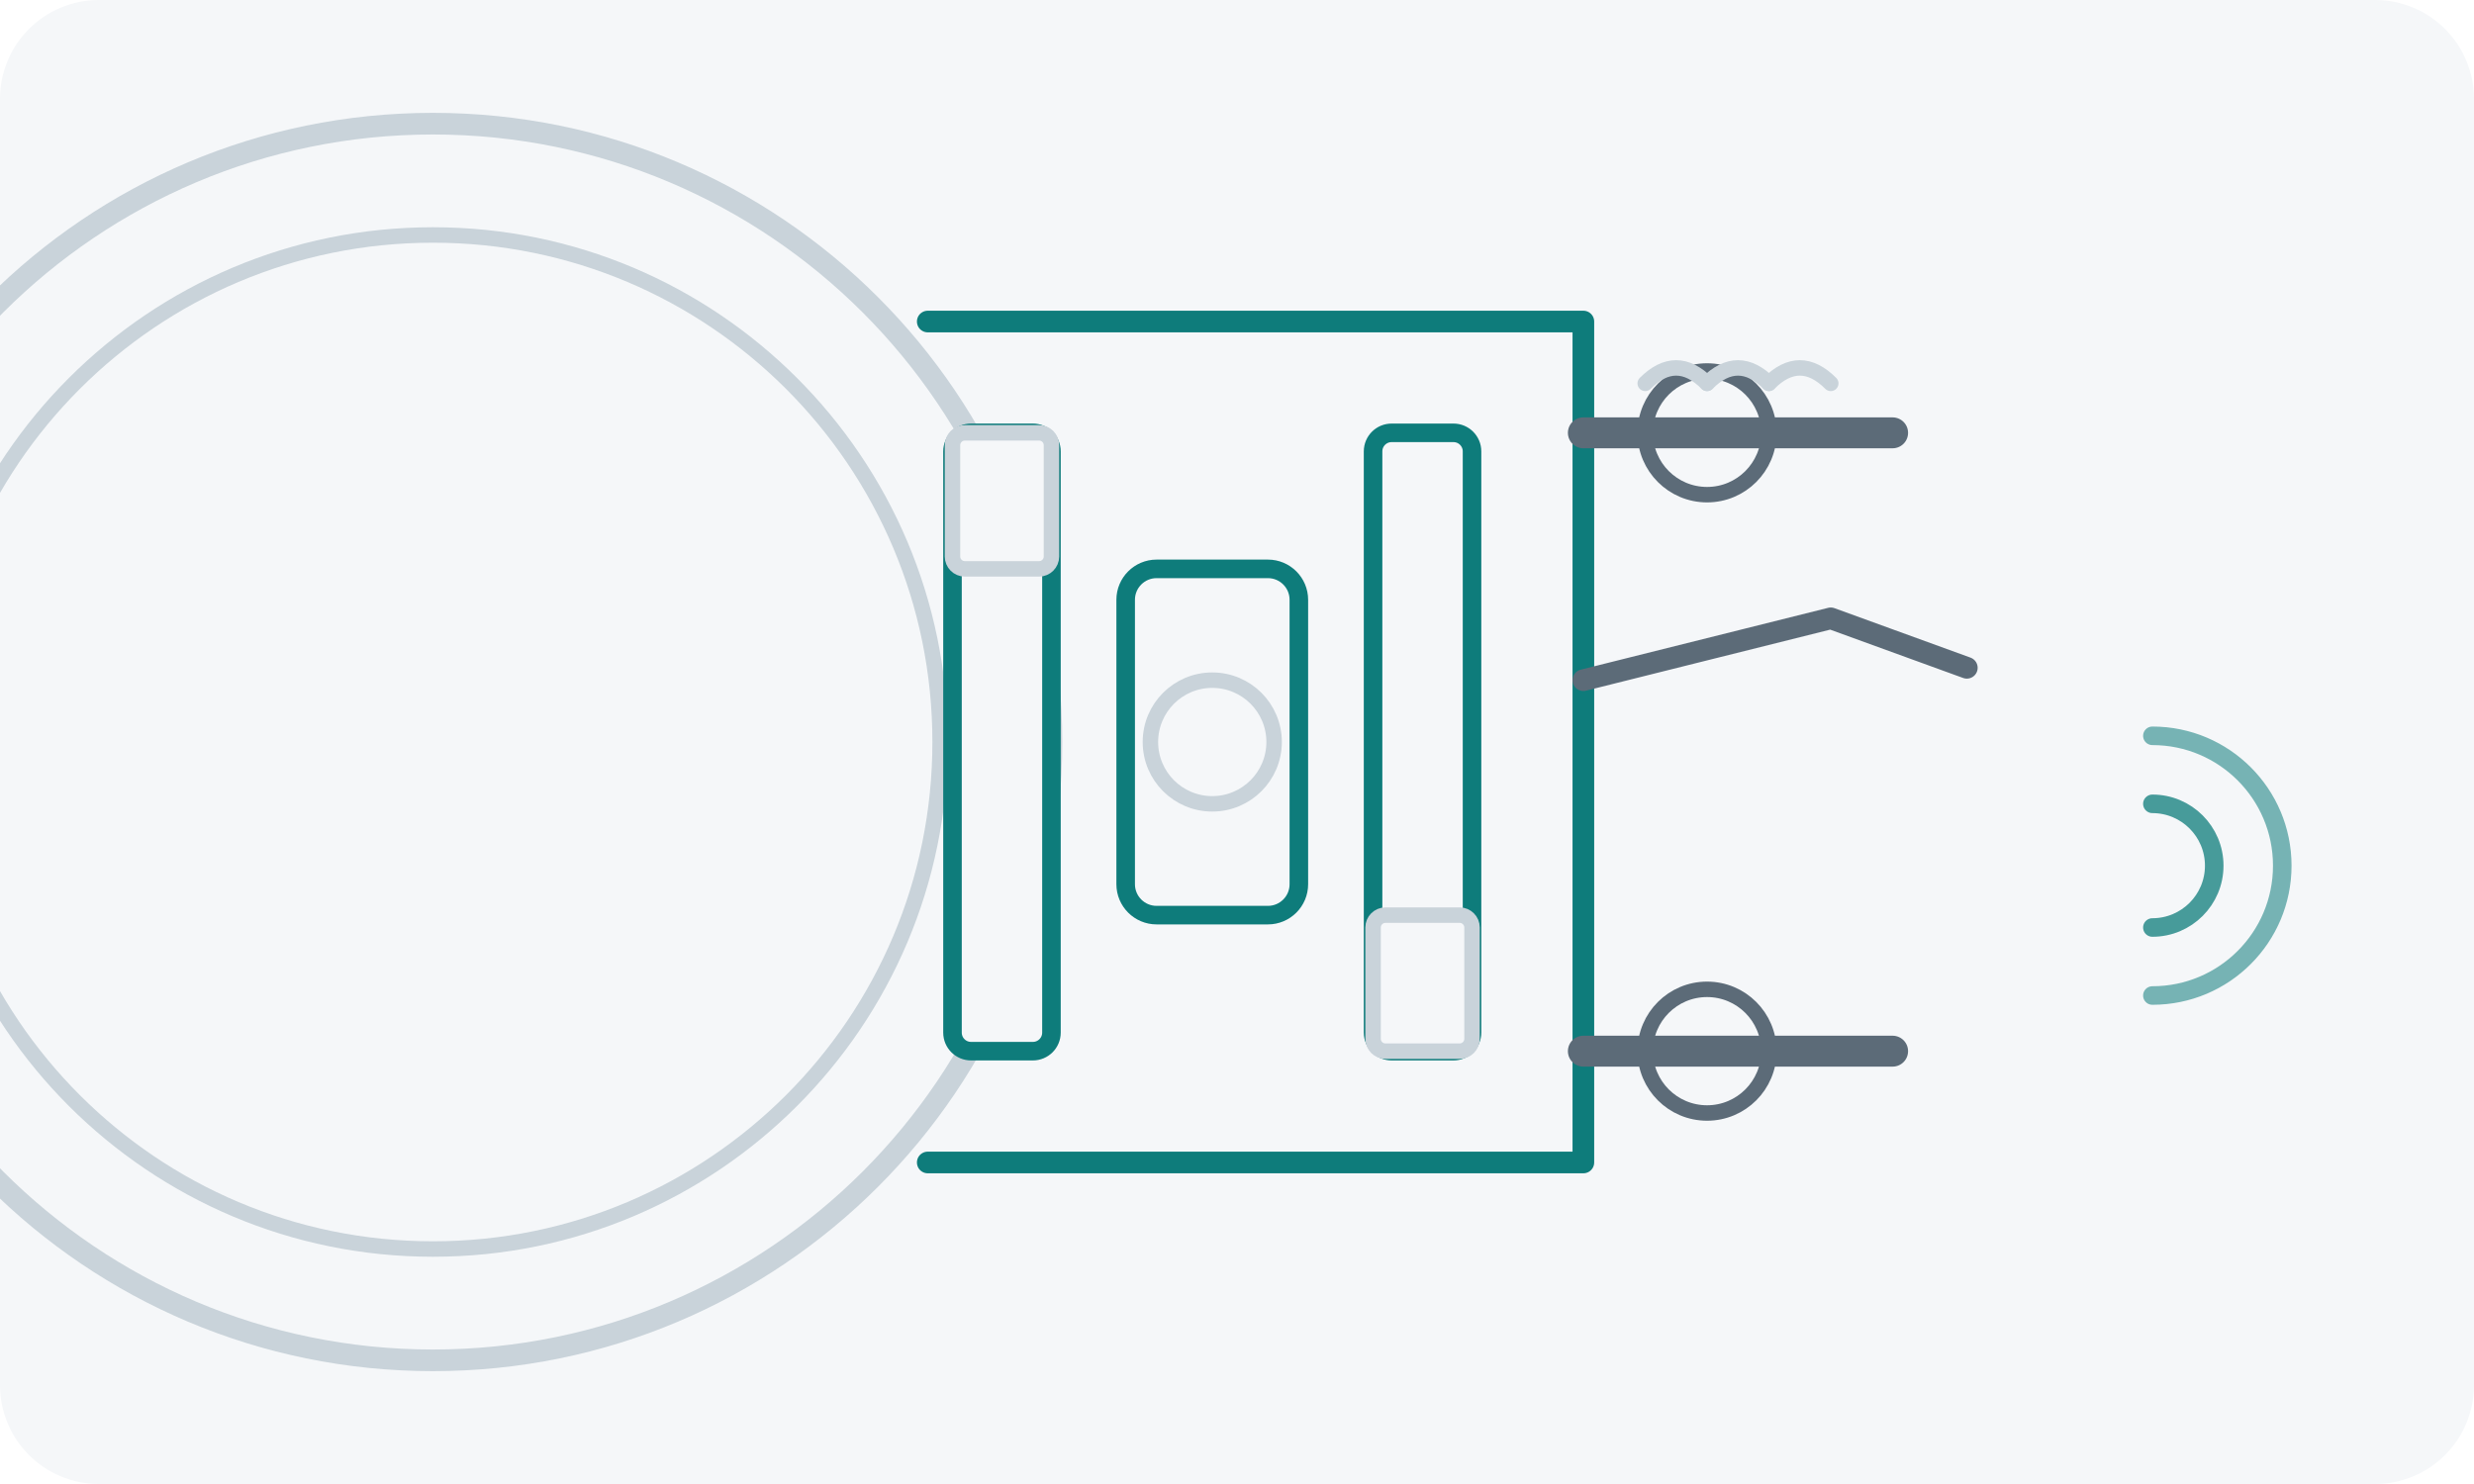
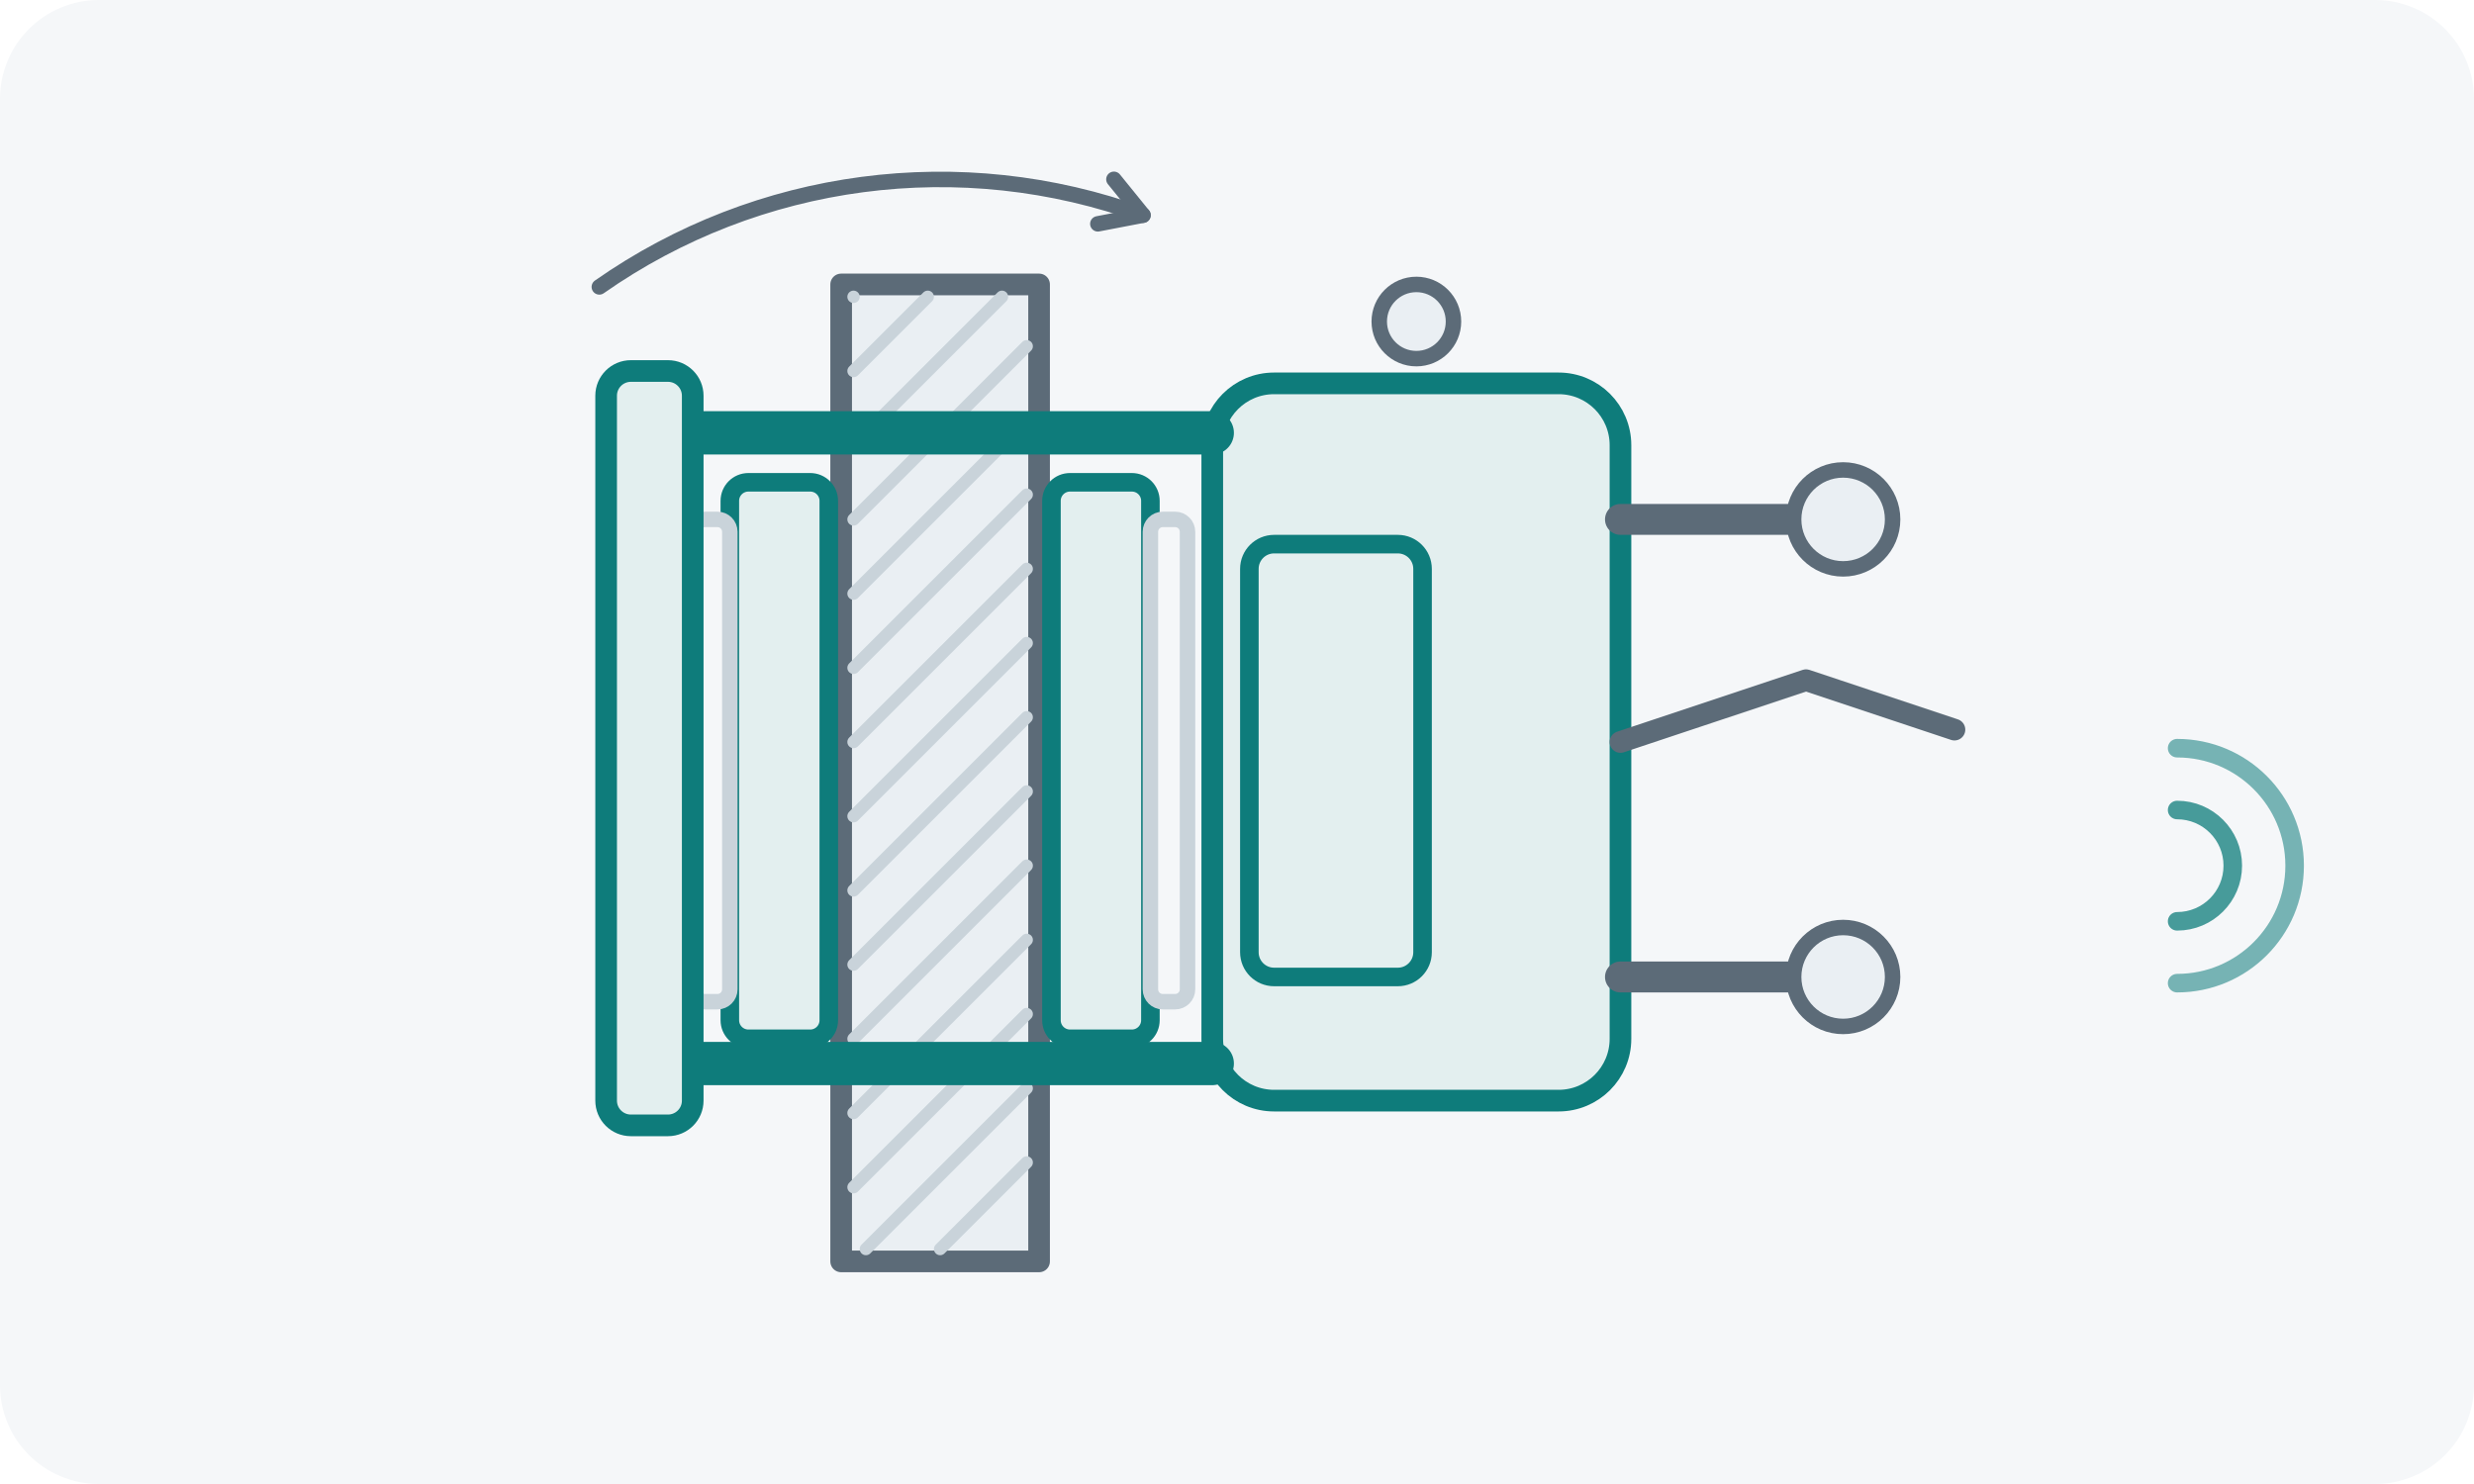
<svg xmlns="http://www.w3.org/2000/svg" viewBox="0 0 400 240" role="img" aria-label="Схема тормозного суппорта">
  <rect width="400" height="240" rx="16" fill="#F5F7F9" />
  <g fill="none" stroke-linecap="round" stroke-linejoin="round">
-     <circle cx="70.0" cy="120.0" r="100.0" stroke="#C9D3DA" stroke-width="3.5" fill="none" />
-     <circle cx="70.0" cy="120.0" r="82.0" stroke="#C9D3DA" stroke-width="2.5" fill="none" />
-     <path d="M 150.0 52.0 L 256.0 52.0 L 256.0 188.0 L 150.0 188.0" stroke="#0E7C7B" stroke-width="3.5" fill="none" />
-     <rect x="154.0" y="70.0" width="16.0" height="100.0" rx="3" stroke="#0E7C7B" stroke-width="3" fill="#F5F7F9" />
-     <rect x="154.0" y="70.0" width="16.0" height="22.0" rx="2" stroke="#C9D3DA" stroke-width="2.5" fill="#F5F7F9" />
-     <rect x="222.0" y="70.0" width="16.0" height="100.0" rx="3" stroke="#0E7C7B" stroke-width="3" fill="#F5F7F9" />
-     <rect x="222.0" y="148.0" width="16.0" height="22.0" rx="2" stroke="#C9D3DA" stroke-width="2.5" fill="#F5F7F9" />
-     <rect x="182.0" y="92.0" width="28.0" height="56.0" rx="5" stroke="#0E7C7B" stroke-width="3" fill="#F5F7F9" />
-     <circle cx="196.0" cy="120.0" r="10.0" stroke="#C9D3DA" stroke-width="2.5" fill="none" />
-     <circle cx="276.0" cy="70.0" r="10.0" stroke="#5C6B78" stroke-width="2.5" fill="none" />
-     <circle cx="276.0" cy="170.0" r="10.0" stroke="#5C6B78" stroke-width="2.5" fill="none" />
-     <path d="M 256.0 70.0 L 306.0 70.0" stroke="#5C6B78" stroke-width="5" />
-     <path d="M 256.0 170.0 L 306.0 170.0" stroke="#5C6B78" stroke-width="5" />
-     <path d="M 266.0 62.0 Q 271.0 57.0 276.0 62.0" stroke="#C9D3DA" stroke-width="2.5" fill="none" />
-     <path d="M 276.0 62.0 Q 281.0 57.0 286.0 62.0" stroke="#C9D3DA" stroke-width="2.5" fill="none" />
-     <path d="M 286.0 62.0 Q 291.0 57.0 296.0 62.0" stroke="#C9D3DA" stroke-width="2.5" fill="none" />
-     <path d="M 256.0 110.0 L 296.0 100.0 L 318.0 108.0" stroke="#5C6B78" stroke-width="3.5" fill="none" />
-     <path d="M 348 130 A 10 10 0 0 1 348 150" stroke="#0E7C7B" stroke-width="3" opacity="0.75" />
-     <path d="M 348 119 A 21 21 0 0 1 348 161" stroke="#0E7C7B" stroke-width="3" opacity="0.55" />
+     <rect x="136.0" y="46.0" width="32.0" height="158.0" rx="0" stroke="#5C6B78" stroke-width="3.5" fill="#EAEFF3" />
+     <path d="M 138.0 48.0 L 138.0 48.0" stroke="#C9D3DA" stroke-width="2" />
+     <path d="M 150.0 48.0 L 138.0 60.0" stroke="#C9D3DA" stroke-width="2" />
+     <path d="M 162.0 48.0 L 138.0 72.0" stroke="#C9D3DA" stroke-width="2" />
+     <path d="M 166.0 56.0 L 138.0 84.0" stroke="#C9D3DA" stroke-width="2" />
+     <path d="M 166.0 68.0 L 138.0 96.0" stroke="#C9D3DA" stroke-width="2" />
+     <path d="M 166.0 80.0 L 138.0 108.0" stroke="#C9D3DA" stroke-width="2" />
+     <path d="M 166.0 92.0 L 138.0 120.0" stroke="#C9D3DA" stroke-width="2" />
+     <path d="M 166.0 104.0 L 138.0 132.0" stroke="#C9D3DA" stroke-width="2" />
+     <path d="M 166.0 116.0 L 138.0 144.0" stroke="#C9D3DA" stroke-width="2" />
+     <path d="M 166.0 128.0 L 138.0 156.0" stroke="#C9D3DA" stroke-width="2" />
+     <path d="M 166.0 140.0 L 138.0 168.0" stroke="#C9D3DA" stroke-width="2" />
+     <path d="M 166.0 152.0 L 138.0 180.0" stroke="#C9D3DA" stroke-width="2" />
+     <path d="M 166.0 164.0 L 138.0 192.0" stroke="#C9D3DA" stroke-width="2" />
+     <path d="M 166.0 176.0 L 140.0 202.0" stroke="#C9D3DA" stroke-width="2" />
+     <path d="M 166.0 188.0 L 152.0 202.0" stroke="#C9D3DA" stroke-width="2" />
+     <rect x="118.0" y="78.0" width="16.0" height="90.0" rx="3" stroke="#0E7C7B" stroke-width="3" fill="#E3EFEF" />
+     <rect x="112.0" y="84.0" width="6.0" height="78.0" rx="2" stroke="#C9D3DA" stroke-width="2.5" fill="#F5F7F9" />
+     <rect x="170.0" y="78.0" width="16.0" height="90.0" rx="3" stroke="#0E7C7B" stroke-width="3" fill="#E3EFEF" />
+     <rect x="186.0" y="84.0" width="6.0" height="78.0" rx="2" stroke="#C9D3DA" stroke-width="2.5" fill="#F5F7F9" />
+     <rect x="196.0" y="62.0" width="66.0" height="116.0" rx="10" stroke="#0E7C7B" stroke-width="3.5" fill="#E3EFEF" />
+     <rect x="202.0" y="88.0" width="28.0" height="70.0" rx="4" stroke="#0E7C7B" stroke-width="3" fill="#E3EFEF" />
+     <path d="M 196.0 70.0 L 106.0 70.0" stroke="#0E7C7B" stroke-width="7" />
+     <path d="M 196.0 172.0 L 106.0 172.0" stroke="#0E7C7B" stroke-width="7" />
+     <rect x="98.0" y="60.0" width="14.0" height="122.0" rx="4" stroke="#0E7C7B" stroke-width="3.5" fill="#E3EFEF" />
+     <path d="M 262.0 84.0 L 292.0 84.0" stroke="#5C6B78" stroke-width="5" />
+     <circle cx="298.0" cy="84.0" r="8.0" stroke="#5C6B78" stroke-width="2.5" fill="#EAEFF3" />
+     <path d="M 262.0 158.0 L 292.0 158.0" stroke="#5C6B78" stroke-width="5" />
+     <circle cx="298.0" cy="158.0" r="8.0" stroke="#5C6B78" stroke-width="2.5" fill="#EAEFF3" />
+     <path d="M 262.0 120.0 L 292.0 110.0 L 316.0 118.0" stroke="#5C6B78" stroke-width="3.5" fill="none" />
+     <circle cx="229.0" cy="52.0" r="6.0" stroke="#5C6B78" stroke-width="2.5" fill="#EAEFF3" />
+     <path d="M 96.9 46.4 A 96.0 96.0 0 0 1 184.8 34.8" stroke="#5C6B78" stroke-width="2.5" fill="none" />
+     <path d="M 177.5 36.2 L 184.8 34.8 L 180.1 29.0" stroke="#5C6B78" stroke-width="2.5" fill="none" />
+     <path d="M 352 131 A 9 9 0 0 1 352 149" stroke="#0E7C7B" stroke-width="3" opacity="0.75" />
+     <path d="M 352 121 A 19 19 0 0 1 352 159" stroke="#0E7C7B" stroke-width="3" opacity="0.55" />
  </g>
</svg>
